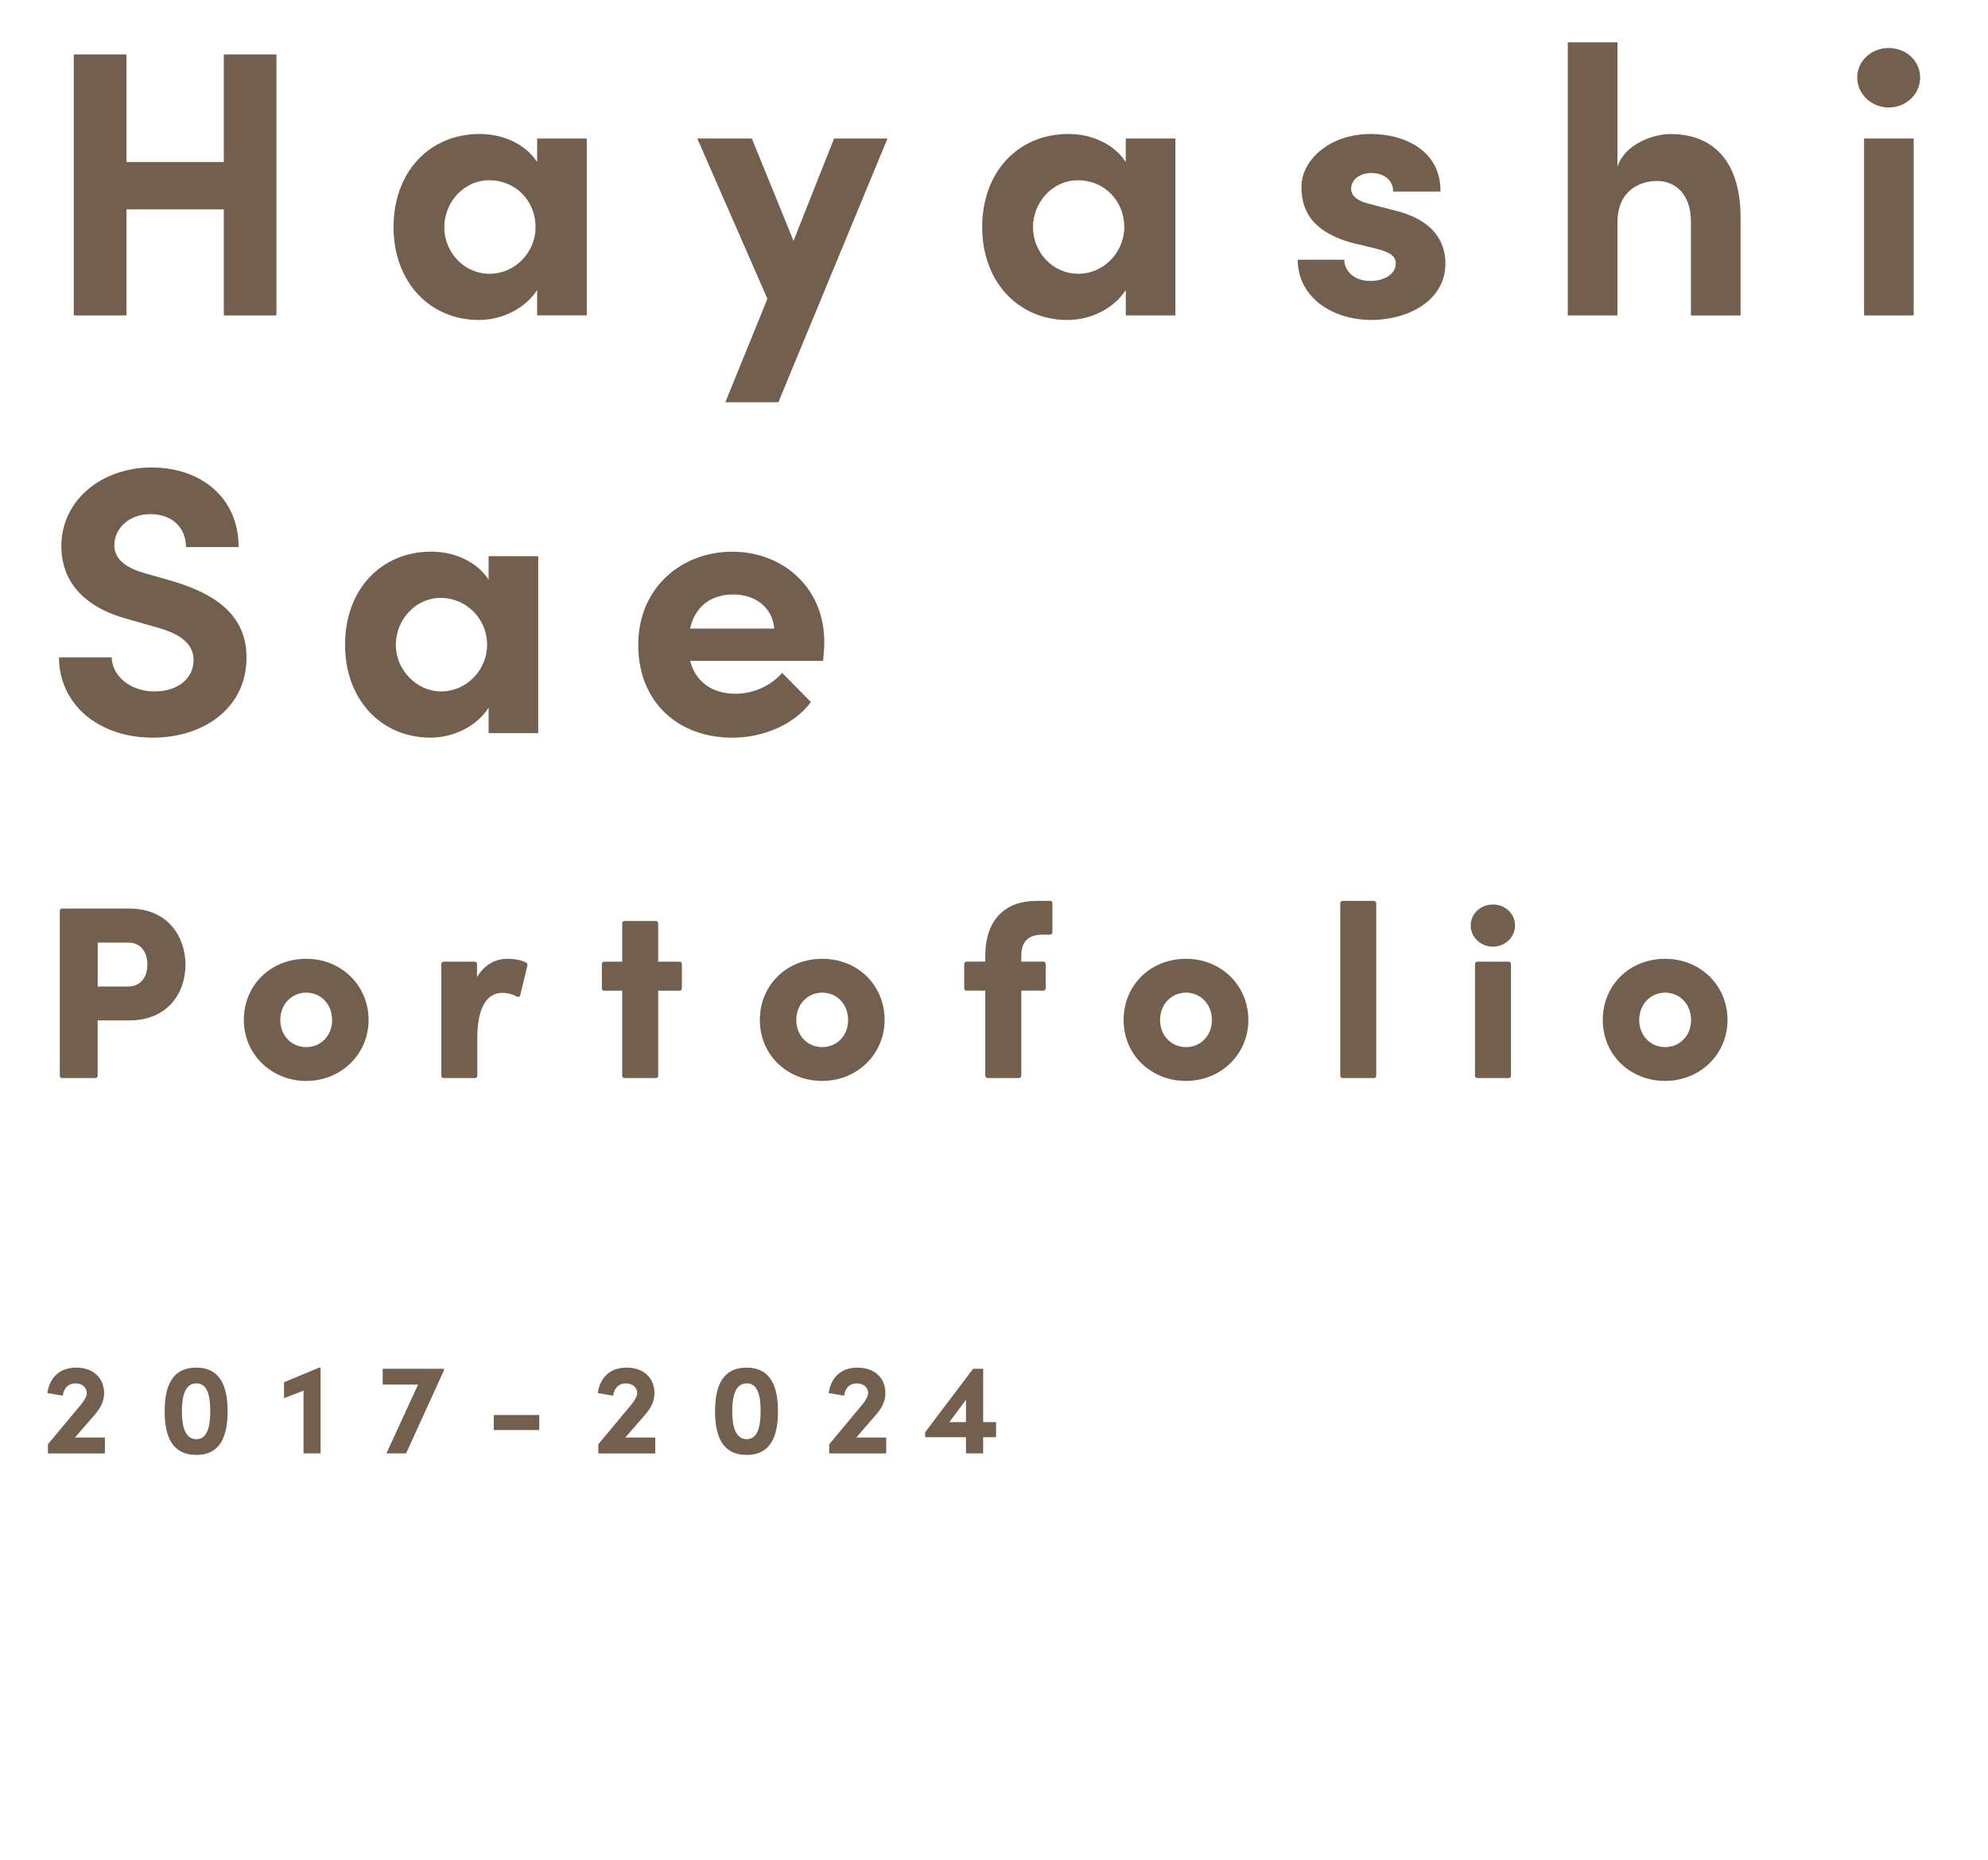
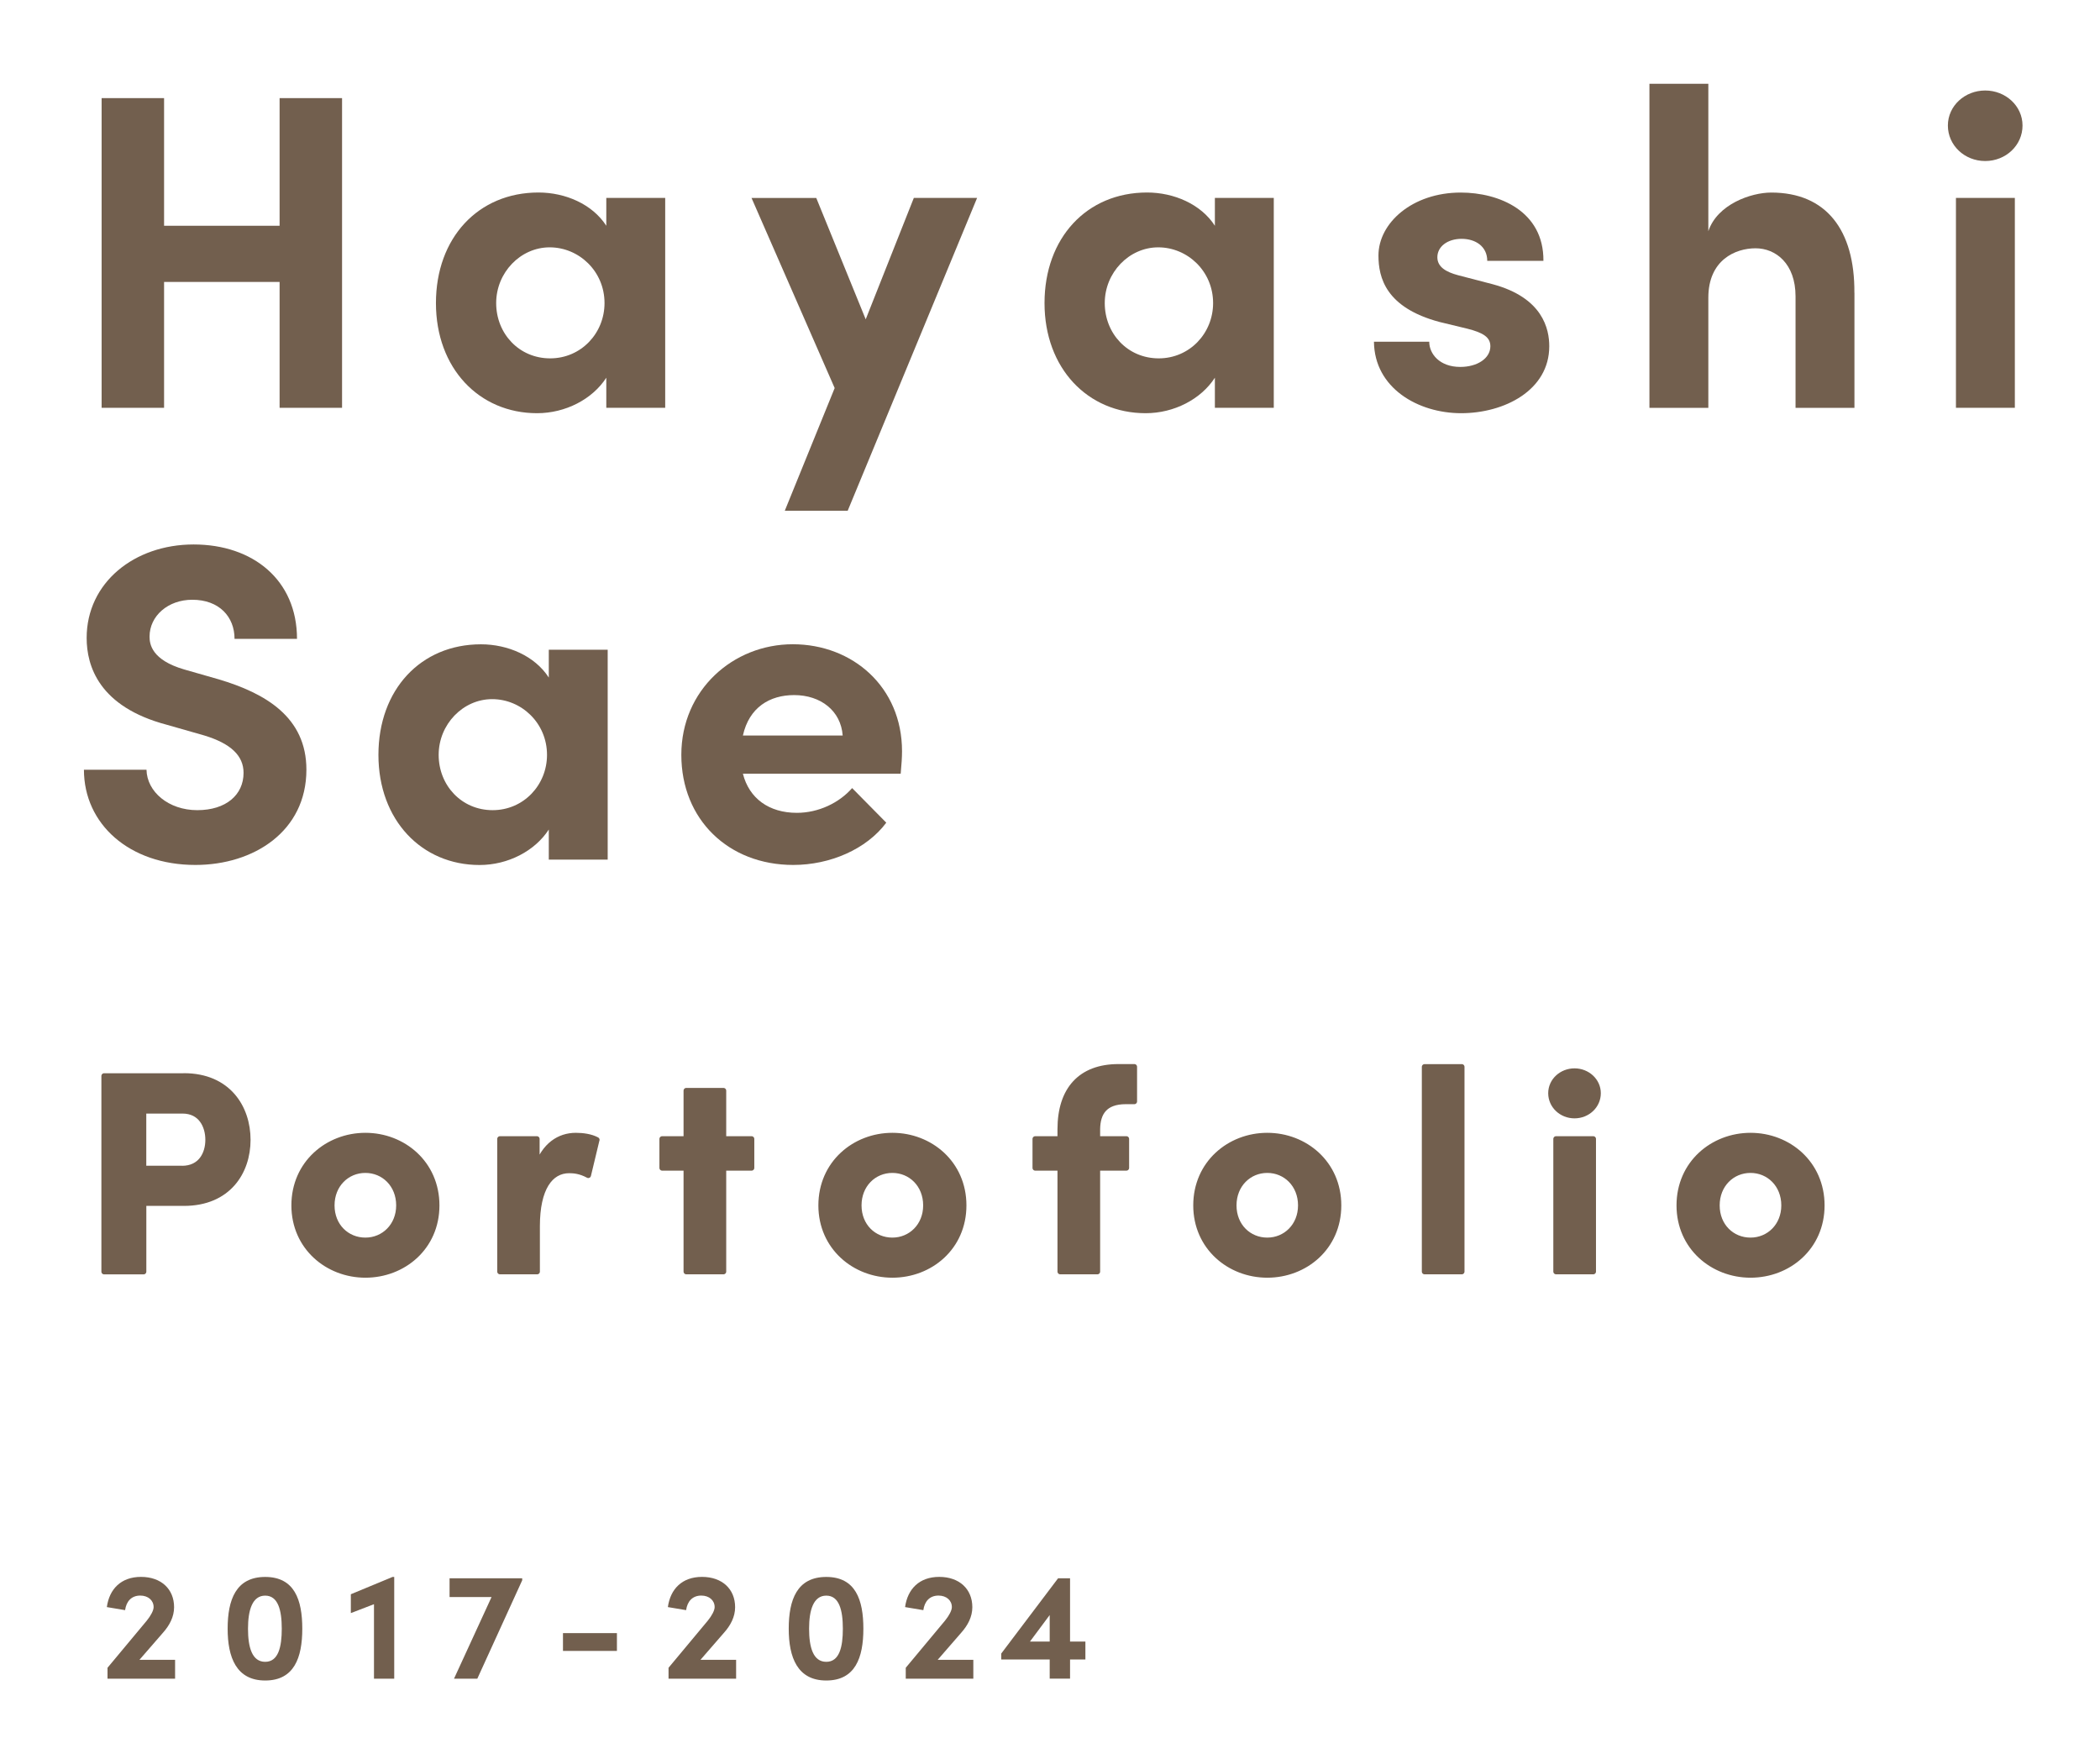
- <svg xmlns="http://www.w3.org/2000/svg" id="object" viewBox="0 0 430.96 403.2">
+ <svg xmlns="http://www.w3.org/2000/svg" id="object" viewBox="0 0 377.57 312.33">
  <defs>
    <style>
      .cls-1 {
+         stroke: #725f4e;
+         stroke-linecap: round;
+         stroke-linejoin: round;
+         stroke-width: .98px;
+       }
+ 
+       .cls-1, .cls-2 {
        fill: #725f4e;
+       }
+ 
+       .cls-2 {
        stroke-width: 0px;
      }
    </style>
  </defs>
-   <path class="cls-1" d="m13.46,196.95c-.28,0-.5.22-.5.5v35.75c0,.28.22.5.5.5h7.21c.28,0,.5-.22.5-.5v-12h6.87c8.41,0,12.17-6.06,12.17-12.07s-3.76-12.17-12.17-12.17h-14.58Zm7.71,7.38h6.61c3.07,0,4.17,2.48,4.17,4.79s-1.12,4.74-4.27,4.74h-6.5v-9.53Z" />
-   <path class="cls-1" d="m52.86,221.11c0,7.41,5.94,13.21,13.52,13.21s13.52-5.8,13.52-13.21-5.81-13.26-13.52-13.26-13.52,5.7-13.52,13.26Zm13.52-5.93c3.21,0,5.62,2.55,5.62,5.93s-2.42,5.88-5.62,5.88-5.62-2.53-5.62-5.88,2.42-5.93,5.62-5.93Z" />
-   <path class="cls-1" d="m112.06,216.05c.14.07.3.08.44.02.14-.06.25-.19.28-.34l1.56-6.49c.05-.22-.05-.45-.25-.56-1.39-.73-3.15-.83-4.07-.83-2.8,0-5.12,1.42-6.61,3.97v-2.85c0-.28-.22-.5-.5-.5h-6.74c-.28,0-.5.22-.5.5v24.23c0,.28.22.5.5.5h6.8c.28,0,.5-.22.5-.5v-8.3c0-6.14,1.95-9.67,5.36-9.67.73,0,1.86.08,3.24.82Z" />
-   <path class="cls-1" d="m147.32,208.47h-4.64v-8.32c0-.28-.22-.5-.5-.5h-6.8c-.28,0-.5.22-.5.5v8.32h-3.91c-.28,0-.5.22-.5.5v5.29c0,.28.22.5.5.5h3.91v18.44c0,.28.22.5.5.5h6.8c.28,0,.5-.22.5-.5v-18.44h4.64c.28,0,.5-.22.5-.5v-5.29c0-.28-.22-.5-.5-.5Z" />
-   <path class="cls-1" d="m191.76,221.11c0-7.56-5.81-13.26-13.52-13.26s-13.52,5.7-13.52,13.26,5.94,13.21,13.52,13.21,13.52-5.8,13.52-13.21Zm-13.52,5.88c-3.21,0-5.62-2.53-5.62-5.88s2.42-5.93,5.62-5.93,5.62,2.55,5.62,5.93-2.42,5.88-5.62,5.88Z" />
-   <path class="cls-1" d="m227.63,195.29h-2.91c-7.08,0-11.13,4.34-11.13,11.91v1.26h-4.07c-.28,0-.5.22-.5.5v5.29c0,.28.22.5.5.5h4.07v18.44c0,.28.22.5.5.5h6.8c.28,0,.5-.22.5-.5v-18.44h4.79c.28,0,.5-.22.5-.5v-5.29c0-.28-.22-.5-.5-.5h-4.79v-1.31c.05-3.1,1.54-4.54,4.69-4.54h1.56c.28,0,.5-.22.5-.5v-6.33c0-.28-.22-.5-.5-.5Z" />
-   <path class="cls-1" d="m257.1,207.85c-7.71,0-13.52,5.7-13.52,13.26s5.94,13.21,13.52,13.21,13.52-5.8,13.52-13.21-5.81-13.26-13.52-13.26Zm0,19.14c-3.2,0-5.62-2.53-5.62-5.88s2.42-5.93,5.62-5.93,5.62,2.55,5.62,5.93-2.42,5.88-5.62,5.88Z" />
-   <rect class="cls-1" x="290.54" y="195.29" width="7.8" height="38.41" rx=".5" ry=".5" />
-   <rect class="cls-1" x="319.75" y="208.47" width="7.8" height="25.23" rx=".5" ry=".5" />
-   <path class="cls-1" d="m323.62,196.07c-2.65,0-4.81,2.04-4.81,4.55s2.16,4.6,4.81,4.6,4.81-2.06,4.81-4.6-2.11-4.55-4.81-4.55Z" />
-   <path class="cls-1" d="m360.97,207.85c-7.71,0-13.52,5.7-13.52,13.26s5.94,13.21,13.52,13.21,13.52-5.8,13.52-13.21-5.81-13.26-13.52-13.26Zm0,19.14c-3.21,0-5.62-2.53-5.62-5.88s2.42-5.93,5.62-5.93,5.62,2.55,5.62,5.93-2.42,5.88-5.62,5.88Z" />
  <g>
-     <path class="cls-1" d="m20.55,306.66c1.18-1.32,2.02-2.88,2.02-4.65,0-3.33-2.38-5.54-6.05-5.54s-5.8,2.24-6.24,5.52l3.33.56c.22-1.6,1.15-2.66,2.77-2.66,1.43,0,2.44.87,2.44,2.1,0,.62-.5,1.57-1.26,2.49l-7.17,8.6v1.99h12.35v-3.44h-6.5l4.31-4.96Z" />
-     <path class="cls-1" d="m42.56,296.47c-5.35,0-6.86,4.17-6.86,9.46s1.51,9.46,6.86,9.46,6.78-4.26,6.78-9.46-1.48-9.46-6.78-9.46Zm0,15.51c-2.41,0-3.13-2.72-3.13-6.05s.73-6.05,3.13-6.05,3.02,2.66,3.02,6.05-.67,6.05-3.02,6.05Z" />
-     <polygon class="cls-1" points="61.57 299.64 61.57 303.08 65.8 301.46 65.8 315.06 69.49 315.06 69.49 296.47 69.19 296.47 61.57 299.64" />
-     <polygon class="cls-1" points="82.96 300.14 90.63 300.14 83.77 315.06 88.03 315.06 96.23 297.09 96.23 296.72 82.96 296.72 82.96 300.14" />
-     <rect class="cls-1" x="107.04" y="306.75" width="9.86" height="3.25" />
-     <path class="cls-1" d="m139.86,306.66c1.18-1.32,2.02-2.88,2.02-4.65,0-3.33-2.38-5.54-6.05-5.54s-5.79,2.24-6.24,5.52l3.33.56c.22-1.6,1.15-2.66,2.77-2.66,1.43,0,2.44.87,2.44,2.1,0,.62-.5,1.57-1.26,2.49l-7.17,8.6v1.99h12.35v-3.44h-6.5l4.31-4.96Z" />
-     <path class="cls-1" d="m161.87,296.47c-5.35,0-6.86,4.17-6.86,9.46s1.51,9.46,6.86,9.46,6.78-4.26,6.78-9.46-1.48-9.46-6.78-9.46Zm0,15.51c-2.41,0-3.14-2.72-3.14-6.05s.73-6.05,3.14-6.05,3.02,2.66,3.02,6.05-.67,6.05-3.02,6.05Z" />
-     <path class="cls-1" d="m189.92,306.66c1.18-1.32,2.02-2.88,2.02-4.65,0-3.33-2.38-5.54-6.05-5.54s-5.8,2.24-6.24,5.52l3.33.56c.22-1.6,1.15-2.66,2.77-2.66,1.43,0,2.44.87,2.44,2.1,0,.62-.5,1.57-1.26,2.49l-7.17,8.6v1.99h12.35v-3.44h-6.5l4.31-4.96Z" />
-     <path class="cls-1" d="m213.13,296.72h-2.18l-10.39,13.75v1.09h8.85v3.5h3.72v-3.5h2.8v-3.28h-2.8v-11.56Zm-3.72,11.56h-3.61l3.61-4.84v4.84Z" />
+     <path class="cls-1" d="m33.07,193.44c7.97,0,11.49,5.72,11.49,11.49s-3.52,11.39-11.49,11.39h-7.25v12.31h-7.1v-35.18h14.35Zm-.36,16.65c3.42,0,4.7-2.66,4.7-5.16s-1.28-5.21-4.6-5.21h-7v10.36h6.89Z" />
+     <path class="cls-1" d="m52.88,216.72c0-7.56,6.03-12.56,12.82-12.56s12.82,5,12.82,12.56-6.03,12.51-12.82,12.51-12.82-5-12.82-12.51Zm18.84,0c0-3.73-2.71-6.33-6.03-6.33s-6.03,2.6-6.03,6.33,2.71,6.28,6.03,6.28,6.03-2.6,6.03-6.28Z" />
+     <path class="cls-1" d="m107.3,204.93l-1.53,6.38c-1.43-.77-2.6-.87-3.42-.87-3.42,0-5.77,3.22-5.77,10.01v8.17h-6.69v-23.85h6.64v5.11c1.33-3.98,4.03-5.72,7-5.72,1.28,0,2.71.2,3.78.77Z" />
+     <path class="cls-1" d="m135.13,204.77v5.21h-5.05v18.64h-6.69v-18.64h-4.34v-5.21h4.34v-8.68h6.69v8.68h5.05Z" />
+     <path class="cls-1" d="m147.63,216.72c0-7.56,6.03-12.56,12.82-12.56s12.82,5,12.82,12.56-6.03,12.51-12.82,12.51-12.82-5-12.82-12.51Zm18.84,0c0-3.73-2.71-6.33-6.03-6.33s-6.03,2.6-6.03,6.33,2.71,6.28,6.03,6.28,6.03-2.6,6.03-6.28Z" />
+     <path class="cls-1" d="m202.42,198.03c-3.83,0-5.06,2.09-5.11,4.95v1.79h5.21v5.21h-5.21v18.64h-6.69v-18.64h-4.49v-5.21h4.49v-1.74c0-7.15,3.68-11.23,10.47-11.23h2.86v6.23h-1.53Z" />
+     <path class="cls-1" d="m215.03,216.72c0-7.56,6.03-12.56,12.82-12.56s12.82,5,12.82,12.56-6.03,12.51-12.82,12.51-12.82-5-12.82-12.51Zm18.84,0c0-3.73-2.71-6.33-6.02-6.33s-6.02,2.6-6.02,6.33,2.71,6.28,6.02,6.28,6.02-2.6,6.02-6.28Z" />
+     <path class="cls-1" d="m256.13,228.62v-36.81h6.69v36.81h-6.69Z" />
+     <path class="cls-1" d="m278.85,196.55c0-2.25,1.94-3.98,4.24-3.98s4.24,1.74,4.24,3.98-1.89,4.03-4.24,4.03-4.24-1.79-4.24-4.03Zm.92,32.07v-23.85h6.69v23.85h-6.69Z" />
+     <path class="cls-1" d="m301.92,216.72c0-7.56,6.03-12.56,12.82-12.56s12.82,5,12.82,12.56-6.03,12.51-12.82,12.51-12.82-5-12.82-12.51Zm18.84,0c0-3.73-2.71-6.33-6.03-6.33s-6.03,2.6-6.03,6.33,2.71,6.28,6.03,6.28,6.03-2.6,6.03-6.28Z" />
  </g>
-   <polygon class="cls-1" points="27.41 45.39 48.52 45.39 48.52 68.38 59.93 68.38 59.93 11.8 48.52 11.8 48.52 35.12 27.41 35.12 27.41 11.8 16 11.8 16 68.38 27.41 68.38 27.41 45.39" />
-   <path class="cls-1" d="m116.43,35.12c-2.55-3.94-7.47-6.08-12.4-6.08-11,0-18.72,8.29-18.72,20.2s7.88,20.12,18.48,20.12c5.17,0,10.1-2.54,12.65-6.49v5.5h10.76V30.03h-10.76v5.09Zm-10.27,24.23c-5.67,0-9.85-4.76-9.85-10.1s4.19-10.18,9.77-10.18,10.02,4.35,10.02,10.18c0,5.5-4.52,10.1-9.94,10.1Z" />
-   <polygon class="cls-1" points="172.02 52.21 162.99 30.03 151.16 30.03 166.36 64.77 157.24 87.19 168.74 87.19 192.39 30.03 180.81 30.03 172.02 52.21" />
-   <path class="cls-1" d="m244.04,68.38h10.76V30.03h-10.76v5.09c-2.54-3.94-7.47-6.08-12.4-6.08-11,0-18.72,8.29-18.72,20.2s7.88,20.12,18.48,20.12c5.17,0,10.1-2.54,12.65-6.49v5.5Zm-10.26-9.03c-5.67,0-9.85-4.76-9.85-10.1s4.19-10.18,9.77-10.18,10.02,4.35,10.02,10.18c0,5.5-4.52,10.1-9.94,10.1Z" />
-   <path class="cls-1" d="m303,45.8l-6.32-1.64c-2.14-.57-3.78-1.48-3.78-3.29,0-1.97,1.97-3.37,4.43-3.37s4.68,1.4,4.68,4.02h10.26c.08-9.12-8.13-12.48-15.11-12.48-8.87,0-15.03,5.58-15.03,11.5,0,4.02,1.31,9.53,11.17,12.15l5.09,1.23c2.87.74,4.19,1.56,4.19,3.2,0,2.22-2.38,3.78-5.5,3.78-3.78,0-5.67-2.38-5.67-4.6h-10.1c.08,8.46,7.88,13.06,15.93,13.06s16.1-4.19,16.1-12.24c0-3.12-1.15-8.87-10.35-11.33Z" />
-   <path class="cls-1" d="m362.13,29.05c-3.7,0-9.85,2.14-11.5,7.06V9.17h-10.76v59.21h10.76v-20.12c0-6.9,4.76-9.03,8.62-9.03s7.31,2.79,7.31,8.79v20.37h10.76v-21.02c.08-11.5-5.17-18.31-15.19-18.31Z" />
-   <rect class="cls-1" x="404.09" y="30.03" width="10.76" height="38.35" />
-   <path class="cls-1" d="m409.43,23.3c3.78,0,6.82-2.88,6.82-6.49s-3.04-6.4-6.82-6.4-6.82,2.79-6.82,6.4,3.12,6.49,6.82,6.49Z" />
-   <path class="cls-1" d="m33.49,149.89c-5.26,0-9.2-3.37-9.28-7.39h-11.42c0,9.94,8.29,17.41,20.37,17.41,10.68,0,20.28-6.16,20.28-17.41,0-9.61-7.47-13.96-16.01-16.51l-6.32-1.81c-5.91-1.72-6.32-4.6-6.32-6,0-3.78,3.37-6.73,7.8-6.73,4.93,0,7.72,3.12,7.72,7.14h11.42c0-10.76-8.21-17.25-18.89-17.25s-19.54,6.98-19.54,17.08c0,5.09,2.22,12.56,14.62,15.85l6.9,1.97c4.84,1.48,7.14,3.7,7.14,6.82,0,4.02-3.37,6.82-8.46,6.82Z" />
-   <path class="cls-1" d="m93.27,159.91c5.17,0,10.1-2.54,12.65-6.49v5.5h10.76v-38.35h-10.76v5.09c-2.55-3.94-7.47-6.08-12.4-6.08-11,0-18.72,8.29-18.72,20.2s7.88,20.12,18.48,20.12Zm2.3-30.3c5.34,0,10.02,4.35,10.02,10.18,0,5.5-4.52,10.1-9.94,10.1s-9.85-4.76-9.85-10.1,4.19-10.18,9.77-10.18Z" />
-   <path class="cls-1" d="m158.8,159.91c6.73,0,13.39-2.87,17-7.72l-6.24-6.32c-2.38,2.71-6.16,4.52-10.1,4.52-5.09,0-8.71-2.63-9.85-7.14h28.83c.16-1.72.25-3.04.25-4.11,0-11.74-8.95-19.54-19.96-19.54s-20.37,7.8-20.37,20.2,8.62,20.12,20.45,20.12Zm.16-31.04c4.84,0,8.54,2.87,8.87,7.39h-18.23c1.15-5.17,4.93-7.39,9.36-7.39Z" />
+   <g>
+     <path class="cls-2" d="m25.09,298.42h6.39v3.39h-12.15v-1.96l7.05-8.46c.74-.91,1.24-1.85,1.24-2.45,0-1.21-.99-2.07-2.4-2.07-1.6,0-2.51,1.05-2.73,2.62l-3.28-.55c.44-3.22,2.53-5.43,6.14-5.43s5.95,2.18,5.95,5.45c0,1.74-.83,3.28-1.98,4.57l-4.24,4.88Z" />
+     <path class="cls-2" d="m40.93,292.83c0-5.21,1.49-9.31,6.75-9.31s6.67,4.1,6.67,9.31-1.46,9.31-6.67,9.31-6.75-4.19-6.75-9.31Zm9.73,0c0-3.33-.66-5.95-2.98-5.95s-3.09,2.62-3.09,5.95.72,5.95,3.09,5.95,2.98-2.67,2.98-5.95Z" />
+     <path class="cls-2" d="m70.58,283.52h.3v18.29h-3.64v-13.39l-4.16,1.6v-3.39l7.49-3.11Z" />
+     <path class="cls-2" d="m80.83,283.76h13.06v.36l-8.07,17.69h-4.19l6.75-14.68h-7.55v-3.36Z" />
+     <path class="cls-2" d="m101.22,296.82v-3.2h9.7v3.2h-9.7Z" />
+     <path class="cls-2" d="m125.96,298.42h6.39v3.39h-12.15v-1.96l7.05-8.46c.74-.91,1.24-1.85,1.24-2.45,0-1.21-.99-2.07-2.4-2.07-1.6,0-2.51,1.05-2.73,2.62l-3.28-.55c.44-3.22,2.53-5.43,6.14-5.43s5.95,2.18,5.95,5.45c0,1.74-.83,3.28-1.98,4.57l-4.24,4.88Z" />
+     <path class="cls-2" d="m141.81,292.83c0-5.21,1.49-9.31,6.75-9.31s6.67,4.1,6.67,9.31-1.46,9.31-6.67,9.31-6.75-4.19-6.75-9.31Zm9.73,0c0-3.33-.66-5.95-2.98-5.95s-3.09,2.62-3.09,5.95.72,5.95,3.09,5.95,2.98-2.67,2.98-5.95Z" />
+     <path class="cls-2" d="m168.61,298.42h6.39v3.39h-12.15v-1.96l7.05-8.46c.74-.91,1.24-1.85,1.24-2.45,0-1.21-.99-2.07-2.4-2.07-1.6,0-2.51,1.05-2.73,2.62l-3.28-.55c.44-3.22,2.53-5.43,6.14-5.43s5.95,2.18,5.95,5.45c0,1.74-.83,3.28-1.98,4.57l-4.24,4.88Z" />
+     <path class="cls-2" d="m195.15,295.14v3.22h-2.76v3.44h-3.66v-3.44h-8.71v-1.07l10.22-13.53h2.15v11.38h2.76Zm-9.97,0h3.55v-4.77l-3.55,4.77Z" />
+   </g>
+   <g>
+     <path class="cls-2" d="m50.27,17.64h11.23v55.68h-11.23v-22.63h-20.77v22.63h-11.23V17.64h11.23v22.95h20.77v-22.95Z" />
+     <path class="cls-2" d="m109.01,35.58h10.59v37.74h-10.59v-5.41c-2.51,3.88-7.35,6.38-12.45,6.38-10.42,0-18.18-8.08-18.18-19.8s7.6-19.88,18.43-19.88c4.85,0,9.7,2.1,12.2,5.98v-5.01Zm-.32,18.91c0-5.74-4.61-10.02-9.86-10.02s-9.62,4.53-9.62,10.02,4.12,9.94,9.7,9.94,9.78-4.53,9.78-9.94Z" />
+     <path class="cls-2" d="m164.29,35.58h11.39l-23.27,56.25h-11.31l8.97-22.06-14.95-34.18h11.64l8.89,21.82,8.65-21.82Z" />
+     <path class="cls-2" d="m218.43,35.58h10.59v37.74h-10.59v-5.41c-2.51,3.88-7.35,6.38-12.45,6.38-10.42,0-18.18-8.08-18.18-19.8s7.6-19.88,18.43-19.88c4.85,0,9.7,2.1,12.2,5.98v-5.01Zm-.32,18.91c0-5.74-4.61-10.02-9.86-10.02s-9.62,4.53-9.62,10.02,4.12,9.94,9.7,9.94,9.78-4.53,9.78-9.94Z" />
+     <path class="cls-2" d="m247.03,61.44h9.94c0,2.18,1.86,4.53,5.58,4.53,3.07,0,5.41-1.54,5.41-3.72,0-1.62-1.29-2.43-4.12-3.15l-5.01-1.21c-9.7-2.59-10.99-8-10.99-11.96,0-5.82,6.06-11.31,14.79-11.31,6.87,0,14.95,3.31,14.87,12.28h-10.1c0-2.59-2.1-3.96-4.61-3.96s-4.36,1.37-4.36,3.31c0,1.78,1.62,2.67,3.72,3.23l6.22,1.62c9.05,2.43,10.18,8.08,10.18,11.15,0,7.92-8.08,12.04-15.84,12.04s-15.6-4.53-15.68-12.85Z" />
+     <path class="cls-2" d="m333.42,52.64v20.69h-10.59v-20.04c0-5.9-3.56-8.65-7.19-8.65s-8.49,2.1-8.49,8.89v19.8h-10.59V15.06h10.59v26.51c1.62-4.85,7.68-6.95,11.31-6.95,9.86,0,15.03,6.71,14.95,18.02Z" />
+     <path class="cls-2" d="m350.22,22.57c0-3.56,3.07-6.3,6.71-6.3s6.71,2.75,6.71,6.3-2.99,6.38-6.71,6.38-6.71-2.83-6.71-6.38Zm1.45,50.75v-37.74h10.59v37.74h-10.59Z" />
+     <path class="cls-2" d="m15.11,138.39h11.23c.08,3.96,3.96,7.27,9.13,7.27s8.32-2.75,8.32-6.71c0-3.07-2.26-5.25-7.03-6.71l-6.79-1.94c-12.2-3.23-14.39-10.59-14.39-15.6,0-9.94,8.57-16.81,19.23-16.81s18.59,6.38,18.59,16.97h-11.23c0-3.96-2.75-7.03-7.6-7.03-4.36,0-7.68,2.91-7.68,6.63,0,1.37.4,4.2,6.22,5.9l6.22,1.78c8.41,2.51,15.76,6.79,15.76,16.24,0,11.07-9.45,17.13-19.96,17.13-11.88,0-20.04-7.35-20.04-17.13Z" />
+     <path class="cls-2" d="m98.67,116.81h10.59v37.74h-10.59v-5.41c-2.51,3.88-7.35,6.38-12.45,6.38-10.42,0-18.18-8.08-18.18-19.8s7.6-19.88,18.43-19.88c4.85,0,9.7,2.1,12.2,5.98v-5.01Zm-.32,18.91c0-5.74-4.61-10.02-9.86-10.02s-9.62,4.53-9.62,10.02,4.12,9.94,9.7,9.94,9.78-4.53,9.78-9.94Z" />
+     <path class="cls-2" d="m161.94,139.11h-28.37c1.13,4.44,4.69,7.03,9.7,7.03,3.88,0,7.6-1.78,9.94-4.45l6.14,6.22c-3.56,4.77-10.1,7.6-16.73,7.6-11.64,0-20.12-8.16-20.12-19.8s9.29-19.88,20.04-19.88,19.64,7.68,19.64,19.23c0,1.05-.08,2.34-.24,4.04Zm-10.43-6.87c-.32-4.45-3.96-7.27-8.73-7.27-4.36,0-8.08,2.18-9.21,7.27h17.94Z" />
+   </g>
</svg>
